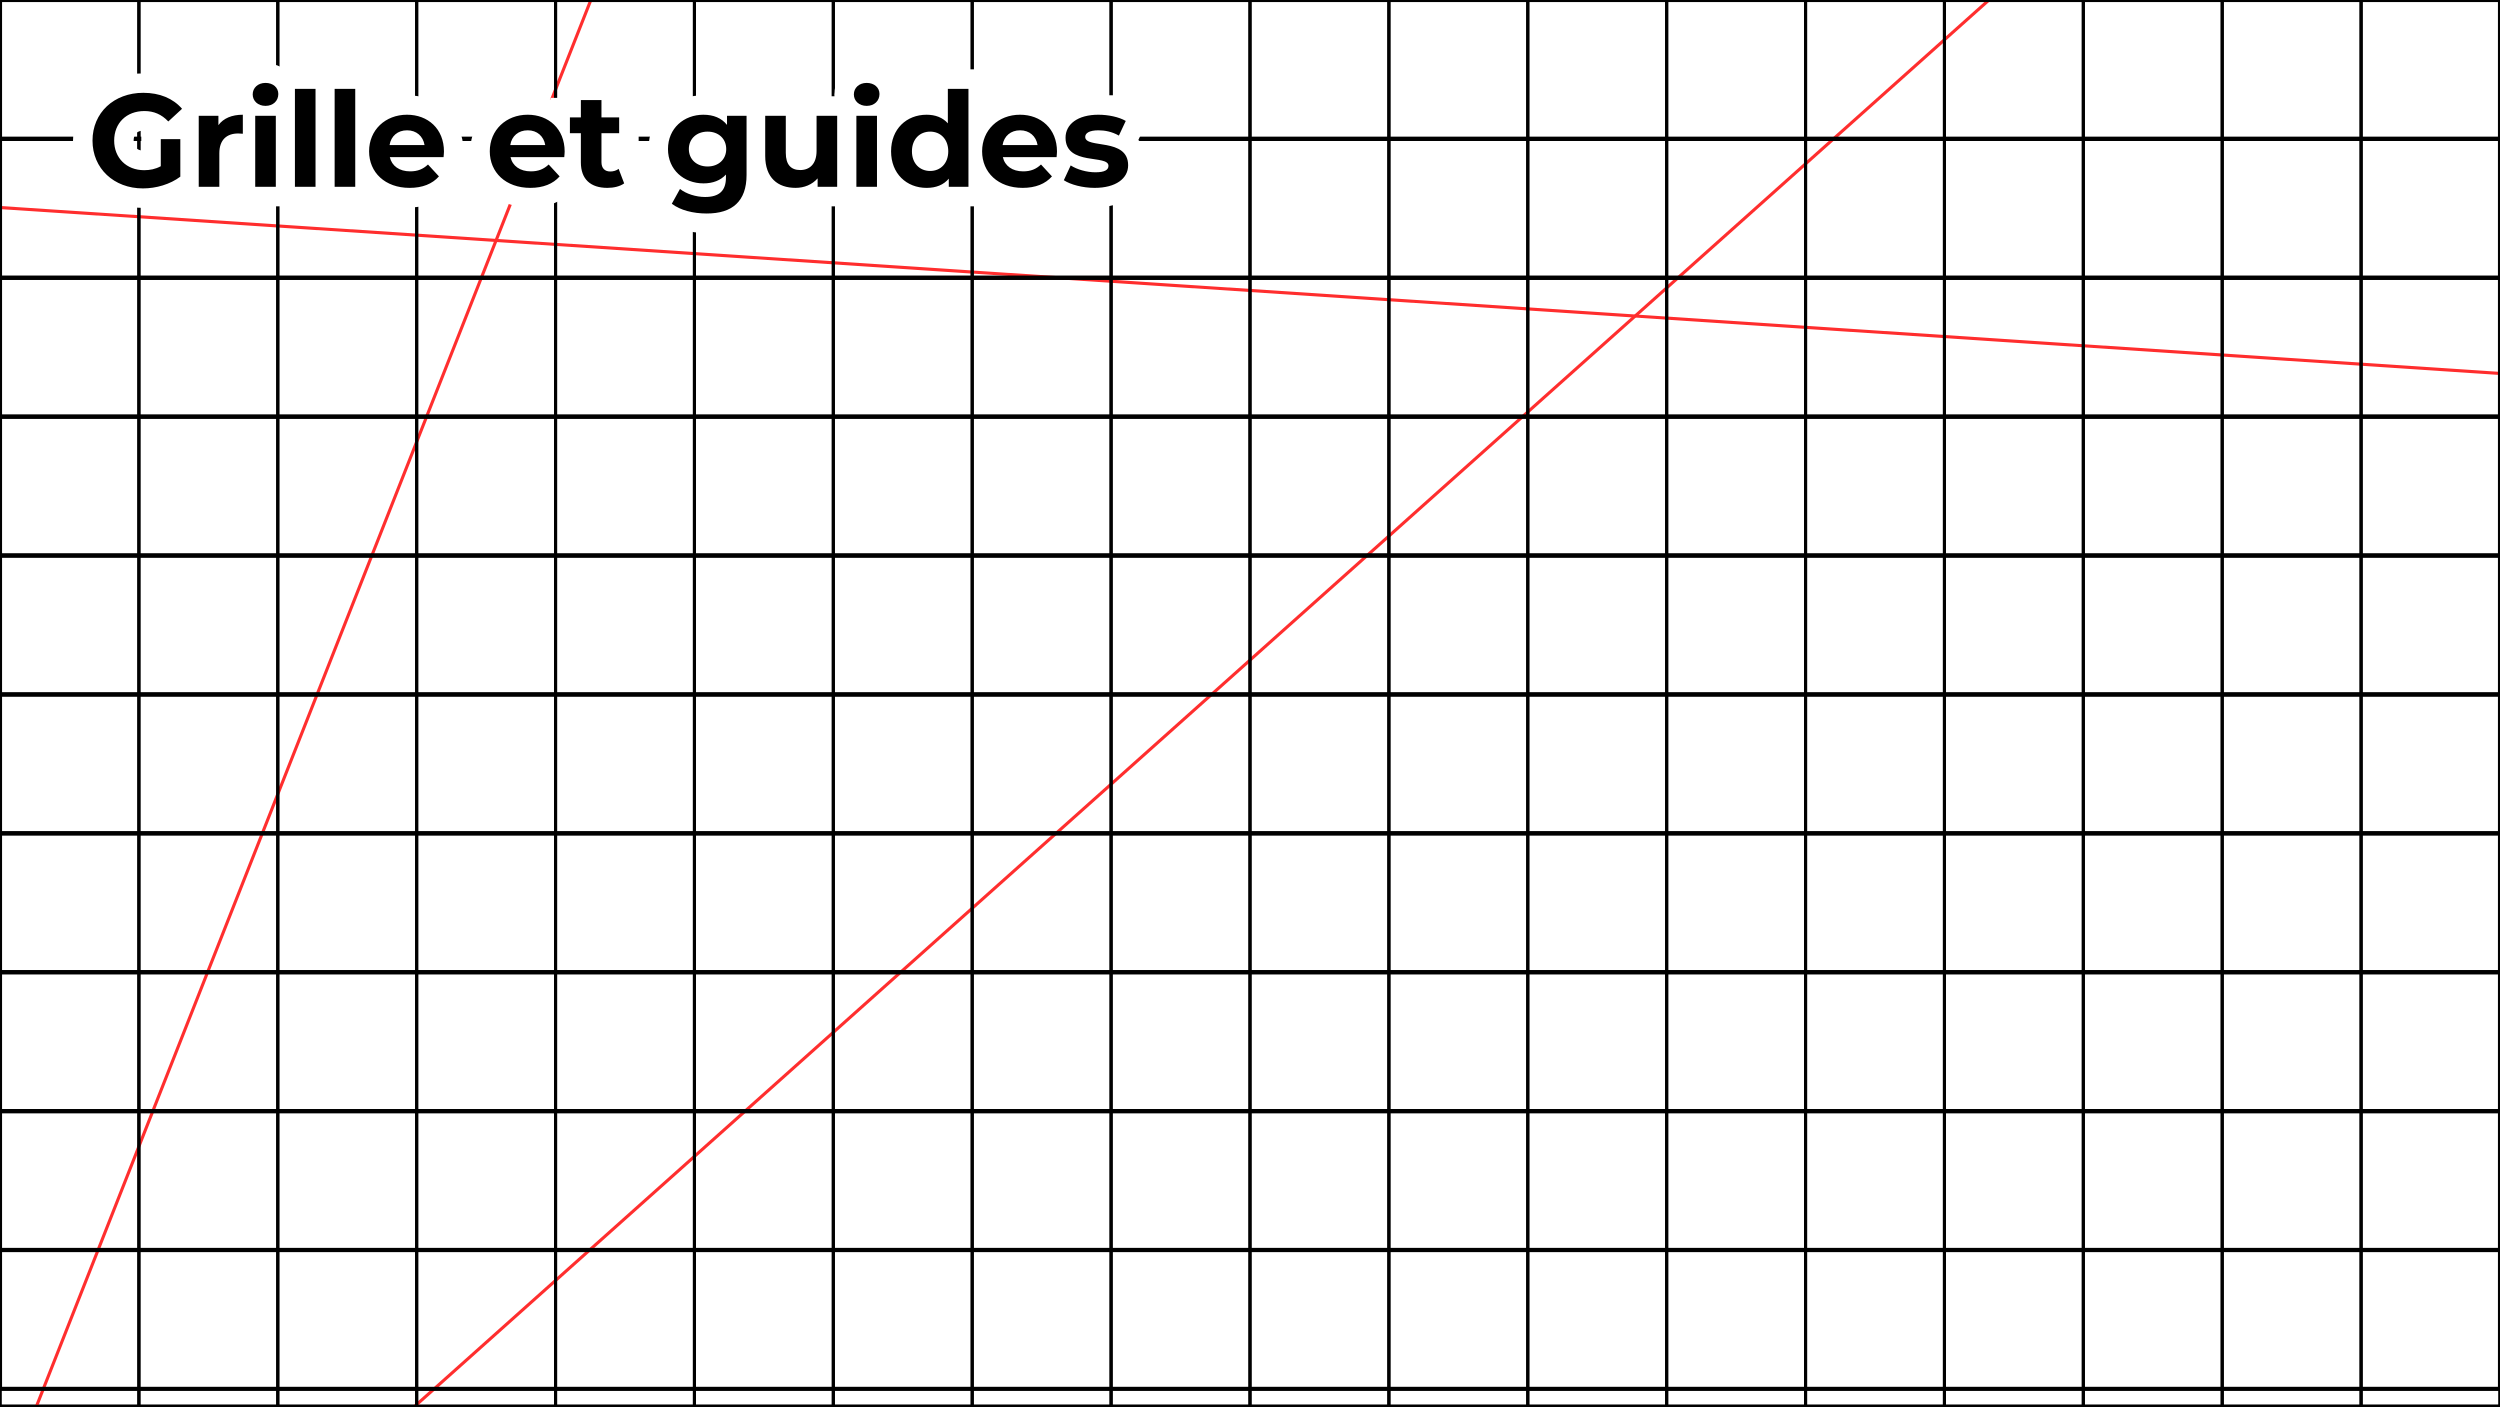
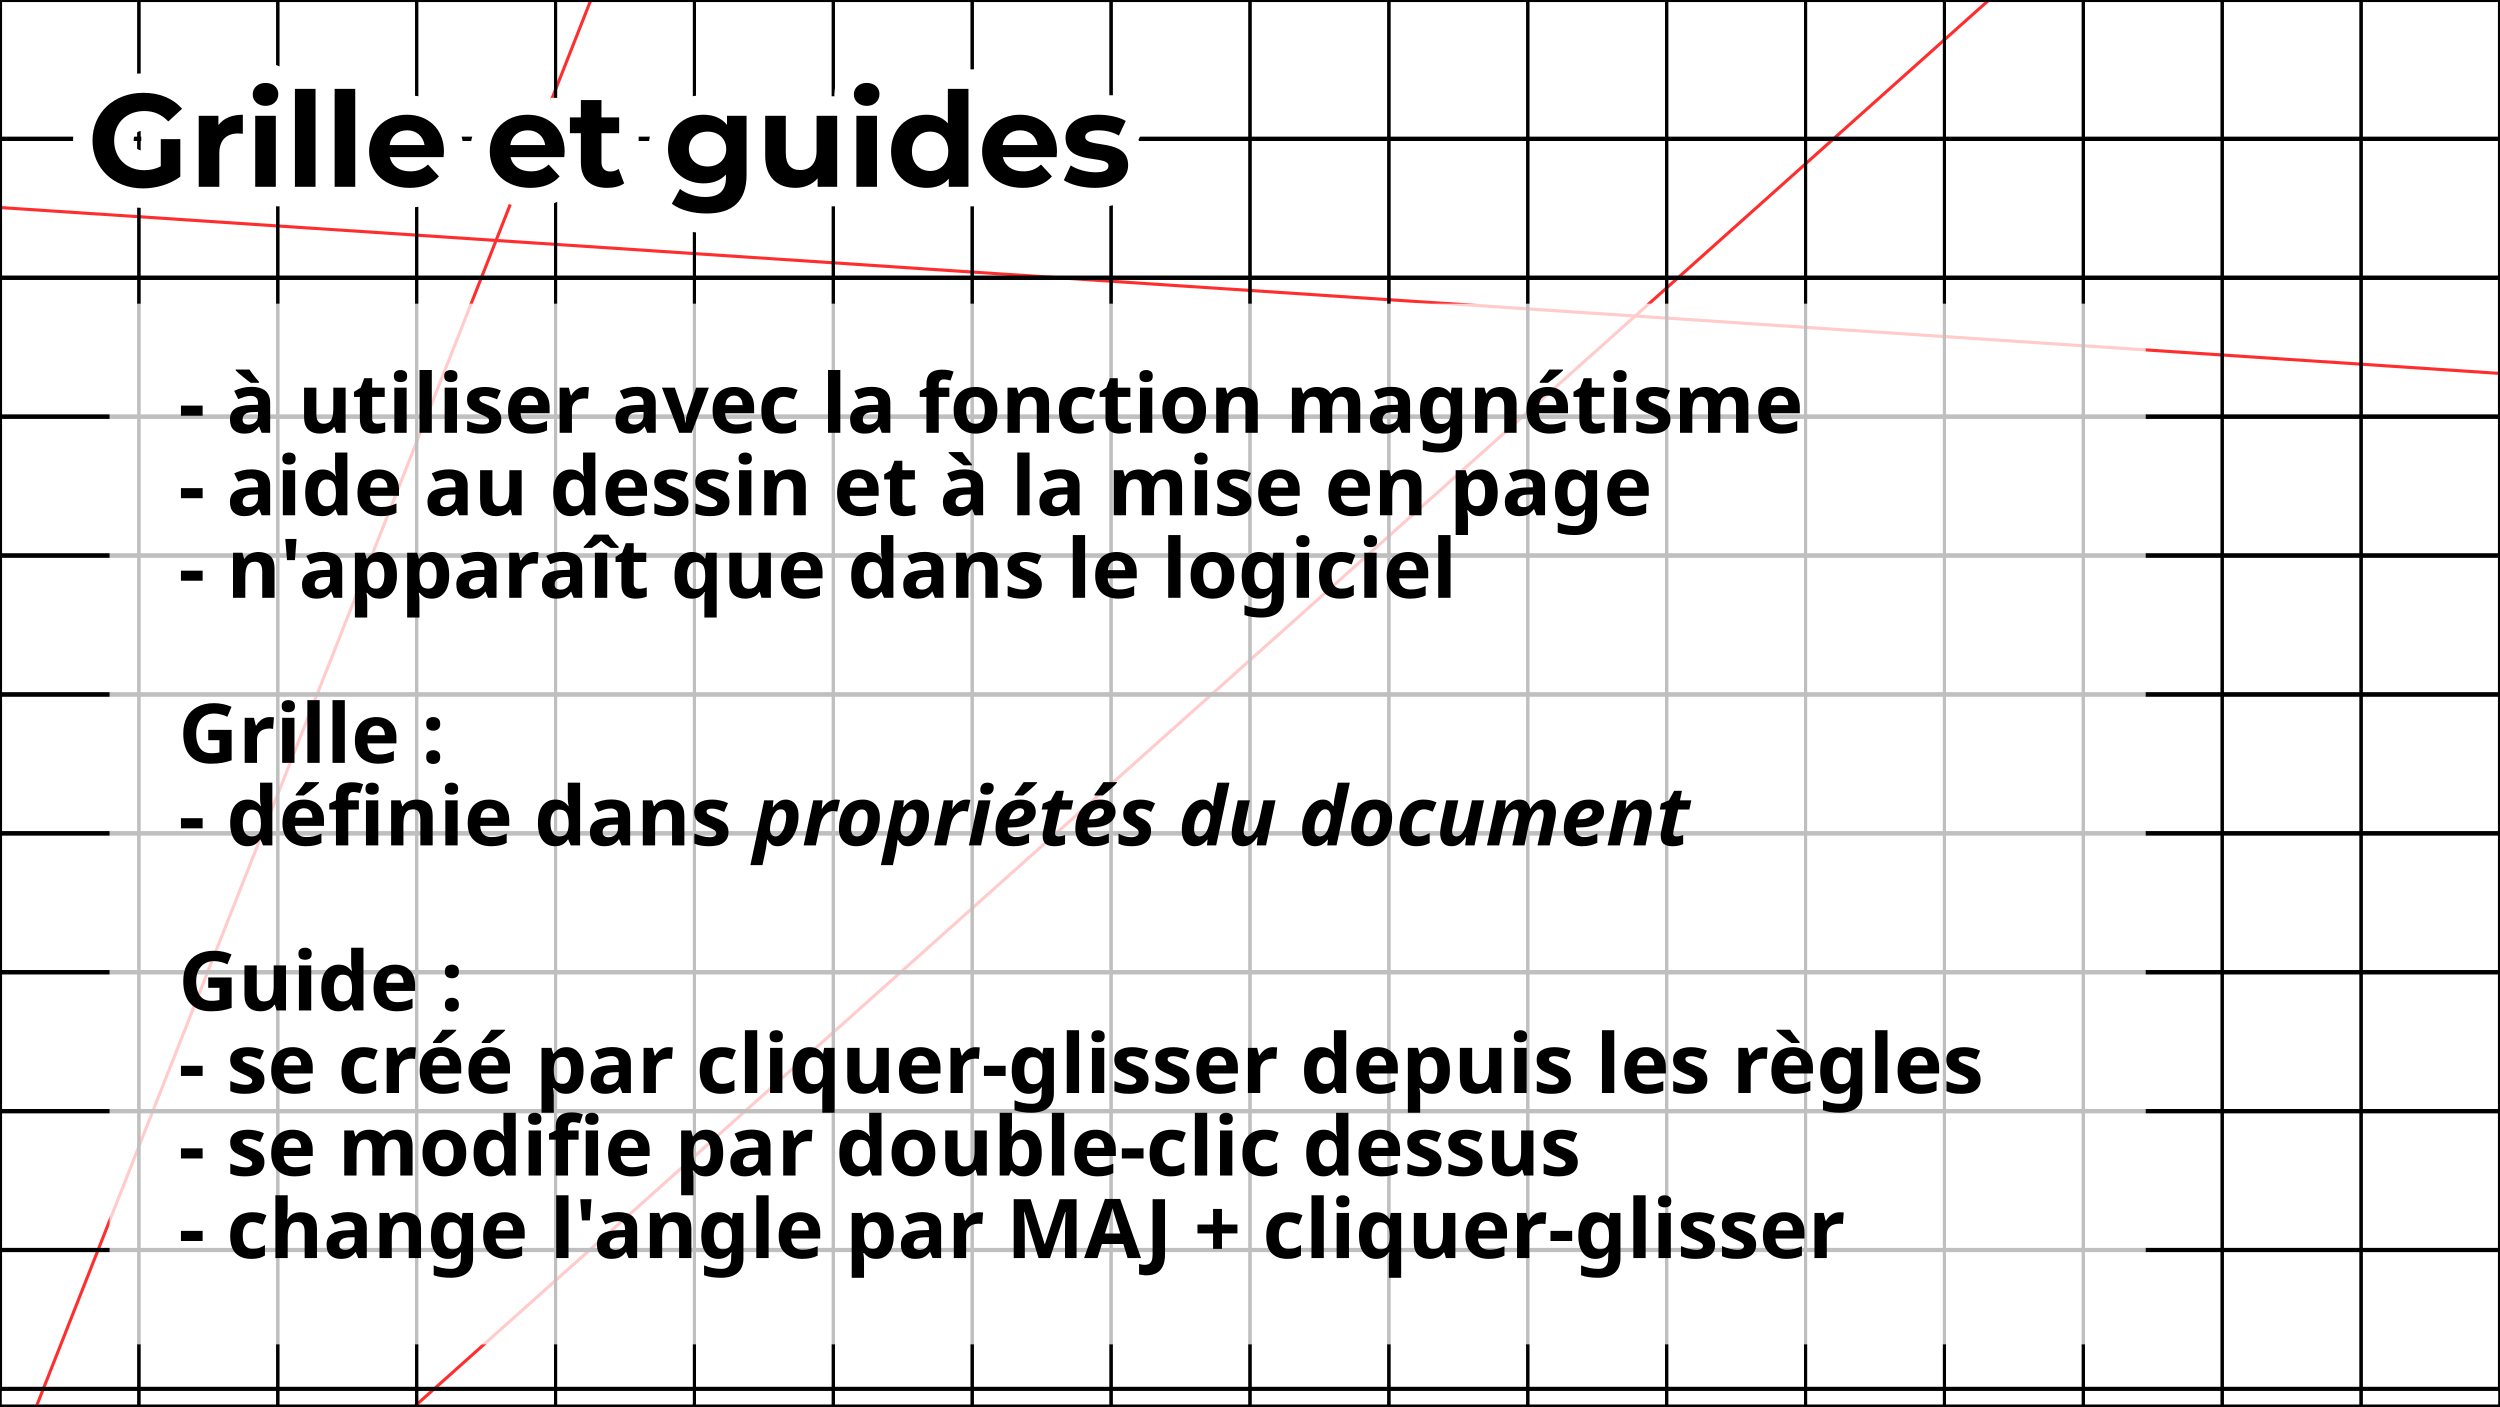
<svg xmlns="http://www.w3.org/2000/svg" width="320.599mm" height="180.337mm" viewBox="0 0 320.599 180.337" version="1.1" id="svg4519">
  <defs id="defs4513" />
  <g id="layer1" transform="translate(80.65318,45.47098)">
    <rect style="opacity:1;vector-effect:none;fill:#ffffff;fill-opacity:1;stroke:#000000;stroke-width:0.4;stroke-linecap:round;stroke-linejoin:miter;stroke-miterlimit:4;stroke-dasharray:none;stroke-dashoffset:4.6;stroke-opacity:1" id="rect8758" width="320.599" height="180.337" x="-80.653" y="-45.471" />
    <text xml:space="preserve" style="font-style:normal;font-variant:normal;font-weight:600;font-stretch:normal;font-size:10.583px;line-height:6.615px;font-family:Montserrat;-inkscape-font-specification:'Montserrat, Semi-Bold';font-variant-ligatures:normal;font-variant-caps:normal;font-variant-numeric:normal;font-feature-settings:normal;text-align:start;letter-spacing:0px;word-spacing:0px;writing-mode:lr-tb;text-anchor:start;fill:#000000;fill-opacity:1;stroke:none;stroke-width:0.265" x="-32.65" y="120.503" id="text3290">
      <tspan id="tspan3288" x="-32.65" y="126.923" style="stroke-width:0.265" />
    </text>
    <path style="fill:none;stroke:#ff2e2e;stroke-width:0.4;stroke-linecap:butt;stroke-linejoin:miter;stroke-miterlimit:4;stroke-dasharray:none;stroke-opacity:1" d="M -27.467,134.866 174.407,-45.471" id="path8634" />
    <path id="path8636" d="M -75.976,134.866 -4.882,-45.471" style="fill:none;stroke:#ff2e2e;stroke-width:0.4;stroke-linecap:butt;stroke-linejoin:miter;stroke-miterlimit:4;stroke-dasharray:none;stroke-opacity:1" />
    <path id="path8638" d="M -80.653,-18.857 239.946,2.419" style="fill:none;stroke:#ff2e2e;stroke-width:0.4;stroke-linecap:butt;stroke-linejoin:miter;stroke-miterlimit:4;stroke-dasharray:none;stroke-opacity:1" />
    <rect style="opacity:1;vector-effect:none;fill:none;fill-opacity:1;stroke:#000000;stroke-width:0.396;stroke-linecap:round;stroke-linejoin:miter;stroke-miterlimit:4;stroke-dasharray:none;stroke-dashoffset:4.6;stroke-opacity:1" id="rect8640" width="17.811" height="180.337" x="-80.653" y="-45.471" />
    <rect y="-45.471" x="-62.842" height="180.337" width="17.811" id="rect8642" style="opacity:1;vector-effect:none;fill:none;fill-opacity:1;stroke:#000000;stroke-width:0.396;stroke-linecap:round;stroke-linejoin:miter;stroke-miterlimit:4;stroke-dasharray:none;stroke-dashoffset:4.6;stroke-opacity:1" />
    <rect style="opacity:1;vector-effect:none;fill:none;fill-opacity:1;stroke:#000000;stroke-width:0.396;stroke-linecap:round;stroke-linejoin:miter;stroke-miterlimit:4;stroke-dasharray:none;stroke-dashoffset:4.6;stroke-opacity:1" id="rect8644" width="17.811" height="180.337" x="-45.031" y="-45.471" />
    <rect y="-45.471" x="-27.22" height="180.337" width="17.811" id="rect8646" style="opacity:1;vector-effect:none;fill:none;fill-opacity:1;stroke:#000000;stroke-width:0.396;stroke-linecap:round;stroke-linejoin:miter;stroke-miterlimit:4;stroke-dasharray:none;stroke-dashoffset:4.6;stroke-opacity:1" />
    <rect style="opacity:1;vector-effect:none;fill:none;fill-opacity:1;stroke:#000000;stroke-width:0.396;stroke-linecap:round;stroke-linejoin:miter;stroke-miterlimit:4;stroke-dasharray:none;stroke-dashoffset:4.6;stroke-opacity:1" id="rect8648" width="17.811" height="180.337" x="-9.409" y="-45.471" />
    <rect y="-45.471" x="8.402" height="180.337" width="17.811" id="rect8650" style="opacity:1;vector-effect:none;fill:none;fill-opacity:1;stroke:#000000;stroke-width:0.396;stroke-linecap:round;stroke-linejoin:miter;stroke-miterlimit:4;stroke-dasharray:none;stroke-dashoffset:4.6;stroke-opacity:1" />
    <rect style="opacity:1;vector-effect:none;fill:none;fill-opacity:1;stroke:#000000;stroke-width:0.396;stroke-linecap:round;stroke-linejoin:miter;stroke-miterlimit:4;stroke-dasharray:none;stroke-dashoffset:4.6;stroke-opacity:1" id="rect8652" width="17.811" height="180.337" x="26.213" y="-45.471" />
    <rect y="-45.471" x="44.024" height="180.337" width="17.811" id="rect8654" style="opacity:1;vector-effect:none;fill:none;fill-opacity:1;stroke:#000000;stroke-width:0.396;stroke-linecap:round;stroke-linejoin:miter;stroke-miterlimit:4;stroke-dasharray:none;stroke-dashoffset:4.6;stroke-opacity:1" />
    <rect style="opacity:1;vector-effect:none;fill:none;fill-opacity:1;stroke:#000000;stroke-width:0.396;stroke-linecap:round;stroke-linejoin:miter;stroke-miterlimit:4;stroke-dasharray:none;stroke-dashoffset:4.6;stroke-opacity:1" id="rect8656" width="17.811" height="180.337" x="61.835" y="-45.471" />
    <rect y="-45.471" x="79.646" height="180.337" width="17.811" id="rect8658" style="opacity:1;vector-effect:none;fill:none;fill-opacity:1;stroke:#000000;stroke-width:0.396;stroke-linecap:round;stroke-linejoin:miter;stroke-miterlimit:4;stroke-dasharray:none;stroke-dashoffset:4.6;stroke-opacity:1" />
    <rect style="opacity:1;vector-effect:none;fill:none;fill-opacity:1;stroke:#000000;stroke-width:0.396;stroke-linecap:round;stroke-linejoin:miter;stroke-miterlimit:4;stroke-dasharray:none;stroke-dashoffset:4.6;stroke-opacity:1" id="rect8660" width="17.811" height="180.337" x="97.457" y="-45.471" />
    <rect y="-45.471" x="115.268" height="180.337" width="17.811" id="rect8662" style="opacity:1;vector-effect:none;fill:none;fill-opacity:1;stroke:#000000;stroke-width:0.396;stroke-linecap:round;stroke-linejoin:miter;stroke-miterlimit:4;stroke-dasharray:none;stroke-dashoffset:4.6;stroke-opacity:1" />
    <rect style="opacity:1;vector-effect:none;fill:none;fill-opacity:1;stroke:#000000;stroke-width:0.396;stroke-linecap:round;stroke-linejoin:miter;stroke-miterlimit:4;stroke-dasharray:none;stroke-dashoffset:4.6;stroke-opacity:1" id="rect8664" width="17.811" height="180.337" x="133.08" y="-45.471" />
    <rect y="-45.471" x="150.891" height="180.337" width="17.811" id="rect8666" style="opacity:1;vector-effect:none;fill:none;fill-opacity:1;stroke:#000000;stroke-width:0.396;stroke-linecap:round;stroke-linejoin:miter;stroke-miterlimit:4;stroke-dasharray:none;stroke-dashoffset:4.6;stroke-opacity:1" />
    <rect style="opacity:1;vector-effect:none;fill:none;fill-opacity:1;stroke:#000000;stroke-width:0.396;stroke-linecap:round;stroke-linejoin:miter;stroke-miterlimit:4;stroke-dasharray:none;stroke-dashoffset:4.6;stroke-opacity:1" id="rect8668" width="17.811" height="180.337" x="168.702" y="-45.471" />
    <rect y="-45.471" x="186.513" height="180.337" width="17.811" id="rect8670" style="opacity:1;vector-effect:none;fill:none;fill-opacity:1;stroke:#000000;stroke-width:0.396;stroke-linecap:round;stroke-linejoin:miter;stroke-miterlimit:4;stroke-dasharray:none;stroke-dashoffset:4.6;stroke-opacity:1" />
    <rect style="opacity:1;vector-effect:none;fill:none;fill-opacity:1;stroke:#000000;stroke-width:0.396;stroke-linecap:round;stroke-linejoin:miter;stroke-miterlimit:4;stroke-dasharray:none;stroke-dashoffset:4.6;stroke-opacity:1" id="rect8672" width="17.811" height="180.337" x="204.324" y="-45.471" />
    <rect y="-45.471" x="222.135" height="180.337" width="17.811" id="rect8674" style="opacity:1;vector-effect:none;fill:none;fill-opacity:1;stroke:#000000;stroke-width:0.396;stroke-linecap:round;stroke-linejoin:miter;stroke-miterlimit:4;stroke-dasharray:none;stroke-dashoffset:4.6;stroke-opacity:1" />
    <rect y="-239.946" x="-45.471" height="320.599" width="17.811" id="rect8680" style="opacity:1;vector-effect:none;fill:none;fill-opacity:1;stroke:#000000;stroke-width:0.528;stroke-linecap:round;stroke-linejoin:miter;stroke-miterlimit:4;stroke-dasharray:none;stroke-dashoffset:4.6;stroke-opacity:1" transform="rotate(90)" />
    <rect style="opacity:1;vector-effect:none;fill:none;fill-opacity:1;stroke:#000000;stroke-width:0.528;stroke-linecap:round;stroke-linejoin:miter;stroke-miterlimit:4;stroke-dasharray:none;stroke-dashoffset:4.6;stroke-opacity:1" id="rect8682" width="17.811" height="320.599" x="-27.66" y="-239.946" transform="rotate(90)" />
    <rect y="-239.946" x="-9.849" height="320.599" width="17.811" id="rect8684" style="opacity:1;vector-effect:none;fill:none;fill-opacity:1;stroke:#000000;stroke-width:0.528;stroke-linecap:round;stroke-linejoin:miter;stroke-miterlimit:4;stroke-dasharray:none;stroke-dashoffset:4.6;stroke-opacity:1" transform="rotate(90)" />
    <rect style="opacity:1;vector-effect:none;fill:none;fill-opacity:1;stroke:#000000;stroke-width:0.528;stroke-linecap:round;stroke-linejoin:miter;stroke-miterlimit:4;stroke-dasharray:none;stroke-dashoffset:4.6;stroke-opacity:1" id="rect8686" width="17.811" height="320.599" x="7.962" y="-239.946" transform="rotate(90)" />
    <rect y="-239.946" x="25.773" height="320.599" width="17.811" id="rect8688" style="opacity:1;vector-effect:none;fill:none;fill-opacity:1;stroke:#000000;stroke-width:0.528;stroke-linecap:round;stroke-linejoin:miter;stroke-miterlimit:4;stroke-dasharray:none;stroke-dashoffset:4.6;stroke-opacity:1" transform="rotate(90)" />
    <rect style="opacity:1;vector-effect:none;fill:none;fill-opacity:1;stroke:#000000;stroke-width:0.528;stroke-linecap:round;stroke-linejoin:miter;stroke-miterlimit:4;stroke-dasharray:none;stroke-dashoffset:4.6;stroke-opacity:1" id="rect8690" width="17.811" height="320.599" x="43.584" y="-239.946" transform="rotate(90)" />
    <rect y="-239.946" x="61.395" height="320.599" width="17.811" id="rect8692" style="opacity:1;vector-effect:none;fill:none;fill-opacity:1;stroke:#000000;stroke-width:0.528;stroke-linecap:round;stroke-linejoin:miter;stroke-miterlimit:4;stroke-dasharray:none;stroke-dashoffset:4.6;stroke-opacity:1" transform="rotate(90)" />
    <rect style="opacity:1;vector-effect:none;fill:none;fill-opacity:1;stroke:#000000;stroke-width:0.528;stroke-linecap:round;stroke-linejoin:miter;stroke-miterlimit:4;stroke-dasharray:none;stroke-dashoffset:4.6;stroke-opacity:1" id="rect8694" width="17.811" height="320.599" x="79.206" y="-239.946" transform="rotate(90)" />
    <rect y="-239.946" x="97.017" height="320.599" width="17.811" id="rect8696" style="opacity:1;vector-effect:none;fill:none;fill-opacity:1;stroke:#000000;stroke-width:0.528;stroke-linecap:round;stroke-linejoin:miter;stroke-miterlimit:4;stroke-dasharray:none;stroke-dashoffset:4.6;stroke-opacity:1" transform="rotate(90)" />
    <rect style="opacity:1;vector-effect:none;fill:none;fill-opacity:1;stroke:#000000;stroke-width:0.528;stroke-linecap:round;stroke-linejoin:miter;stroke-miterlimit:4;stroke-dasharray:none;stroke-dashoffset:4.6;stroke-opacity:1" id="rect8698" width="17.811" height="320.599" x="114.829" y="-239.946" transform="rotate(90)" />
    <g id="g8756" transform="translate(4.409947,37.685)">
      <path id="text8526" d="m -51.014,-72.524 c -0.982,0 -1.643,0.644 -1.643,1.473 0,0.83 0.661,1.473 1.643,1.473 0.982,0 1.642,-0.644 1.642,-1.524 0,-0.813 -0.66,-1.422 -1.642,-1.422 z m 77.093,0 c -0.982,0 -1.643,0.644 -1.643,1.473 0,0.83 0.661,1.473 1.643,1.473 0.982,0 1.642,-0.644 1.642,-1.524 0,-0.813 -0.66,-1.422 -1.642,-1.422 z m -73.321,0.762 v 12.565 h 2.642 v -12.565 z m 5.093,0 v 12.565 h 2.642 v -12.565 z m 78.638,0 v 4.42 c -0.66,-0.745 -1.609,-1.101 -2.726,-1.101 -2.574,0 -4.555,1.829 -4.555,4.691 0,2.862 1.981,4.69 4.555,4.69 1.219,0 2.184,-0.389 2.845,-1.185 v 1.05 h 2.523 v -12.565 z m -103.17,0.508 c -3.776,0 -6.519,2.557 -6.519,6.13 0,3.573 2.744,6.13 6.469,6.13 1.693,0 3.488,-0.525 4.792,-1.507 v -4.809 h -2.506 v 3.472 c -0.694,0.373 -1.389,0.508 -2.134,0.508 -2.269,0 -3.844,-1.575 -3.844,-3.793 0,-2.252 1.575,-3.793 3.878,-3.793 1.202,0 2.201,0.423 3.065,1.337 l 1.761,-1.626 c -1.151,-1.338 -2.879,-2.048 -4.961,-2.048 z m 56.108,0.931 v 2.218 h -1.405 v 2.032 h 1.405 v 3.742 c 0,2.167 1.253,3.268 3.404,3.268 0.813,0 1.608,-0.186 2.15,-0.576 l -0.711,-1.862 c -0.288,0.22 -0.677,0.338 -1.067,0.338 -0.711,0 -1.135,-0.423 -1.135,-1.202 v -3.708 h 2.269 v -2.032 h -2.269 v -2.218 z m -43.349,1.879 c -1.405,0 -2.489,0.457 -3.133,1.338 v -1.203 h -2.523 v 9.11 h 2.642 v -4.301 c 0,-1.744 0.965,-2.54 2.421,-2.54 0.203,0 0.373,0.017 0.593,0.034 z m 21.05,0 c -2.777,0 -4.86,1.964 -4.86,4.691 0,2.709 2.049,4.69 5.199,4.69 1.643,0 2.912,-0.508 3.759,-1.473 l -1.405,-1.524 c -0.627,0.593 -1.321,0.88 -2.286,0.88 -1.389,0 -2.354,-0.694 -2.608,-1.828 h 6.892 c 0.017,-0.22 0.051,-0.508 0.051,-0.712 0,-2.929 -2.066,-4.724 -4.741,-4.724 z m 15.478,0 c -2.777,0 -4.86,1.964 -4.86,4.691 0,2.709 2.049,4.69 5.199,4.69 1.643,0 2.912,-0.508 3.759,-1.473 l -1.405,-1.524 c -0.627,0.593 -1.321,0.88 -2.286,0.88 -1.389,0 -2.354,-0.694 -2.608,-1.828 h 6.892 c 0.017,-0.22 0.051,-0.508 0.051,-0.712 0,-2.929 -2.066,-4.724 -4.741,-4.724 z m 22.548,0 c -2.523,0 -4.555,1.744 -4.555,4.403 0,2.659 2.032,4.402 4.555,4.402 1.185,0 2.184,-0.372 2.878,-1.134 v 0.39 c 0,1.643 -0.813,2.489 -2.675,2.489 -1.168,0 -2.438,-0.406 -3.217,-1.032 l -1.05,1.897 c 1.067,0.83 2.743,1.253 4.471,1.253 3.285,0 5.114,-1.558 5.114,-4.944 v -7.586 H 8.168 v 1.168 C 7.474,-68.02 6.424,-68.444 5.154,-68.444 Z m 40.588,0 c -2.777,0 -4.86,1.964 -4.86,4.691 0,2.709 2.049,4.69 5.199,4.69 1.643,0 2.912,-0.508 3.759,-1.473 l -1.405,-1.524 c -0.627,0.593 -1.321,0.88 -2.286,0.88 -1.389,0 -2.354,-0.694 -2.608,-1.828 h 6.892 c 0.017,-0.22 0.051,-0.508 0.051,-0.712 0,-2.929 -2.066,-4.724 -4.741,-4.724 z m 10.056,0 c -2.659,0 -4.216,1.219 -4.216,2.947 0,3.641 5.504,2.116 5.504,3.606 0,0.508 -0.457,0.83 -1.676,0.83 -1.118,0 -2.354,-0.356 -3.167,-0.881 l -0.881,1.897 c 0.847,0.559 2.405,0.982 3.945,0.982 2.726,0 4.301,-1.202 4.301,-2.895 0,-3.59 -5.504,-2.083 -5.504,-3.641 0,-0.474 0.508,-0.846 1.693,-0.846 0.83,0 1.727,0.169 2.625,0.677 l 0.881,-1.879 c -0.864,-0.508 -2.252,-0.796 -3.505,-0.796 z m -108.132,0.135 v 9.11 h 2.642 v -9.11 z m 65.401,0 v 5.148 c 0,2.811 1.608,4.097 3.894,4.097 1.118,0 2.133,-0.423 2.828,-1.219 v 1.084 h 2.506 v -9.11 h -2.642 v 4.504 c 0,1.676 -0.88,2.456 -2.1,2.456 -1.168,0 -1.846,-0.677 -1.846,-2.201 v -4.758 z m 11.692,0 v 9.11 h 2.642 v -9.11 z m -57.614,1.863 c 1.185,0 2.049,0.745 2.236,1.897 h -4.488 c 0.186,-1.168 1.05,-1.897 2.252,-1.897 z m 15.478,0 c 1.185,0 2.049,0.745 2.236,1.897 h -4.488 c 0.186,-1.168 1.05,-1.897 2.252,-1.897 z m 63.136,0 c 1.185,0 2.049,0.745 2.236,1.897 h -4.488 c 0.186,-1.168 1.05,-1.897 2.252,-1.897 z m -40.079,0.169 c 1.389,0 2.387,0.898 2.387,2.236 0,1.338 -0.999,2.235 -2.387,2.235 -1.389,0 -2.405,-0.897 -2.405,-2.235 0,-1.338 1.016,-2.236 2.405,-2.236 z m 28.541,0 c 1.304,0 2.32,0.949 2.32,2.523 0,1.575 -1.016,2.523 -2.32,2.523 -1.321,0 -2.337,-0.948 -2.337,-2.523 0,-1.575 1.016,-2.523 2.337,-2.523 z" style="font-weight:bold;font-size:16.933px;line-height:6;font-family:Apercu;-inkscape-font-specification:'Apercu, Bold';text-align:start;letter-spacing:0px;word-spacing:0px;writing-mode:lr-tb;text-anchor:start;stroke:#ffffff;stroke-width:5;stroke-miterlimit:4;stroke-dasharray:none;stroke-opacity:1" />
      <path id="text35540" d="m -51.014,-72.524 c -0.982,0 -1.643,0.644 -1.643,1.473 0,0.83 0.661,1.473 1.643,1.473 0.982,0 1.642,-0.644 1.642,-1.524 0,-0.813 -0.66,-1.422 -1.642,-1.422 z m 77.093,0 c -0.982,0 -1.643,0.644 -1.643,1.473 0,0.83 0.661,1.473 1.643,1.473 0.982,0 1.642,-0.644 1.642,-1.524 0,-0.813 -0.66,-1.422 -1.642,-1.422 z m -73.321,0.762 v 12.565 h 2.642 v -12.565 z m 5.093,0 v 12.565 h 2.642 v -12.565 z m 78.638,0 v 4.42 c -0.66,-0.745 -1.609,-1.101 -2.726,-1.101 -2.574,0 -4.555,1.829 -4.555,4.691 0,2.862 1.981,4.69 4.555,4.69 1.219,0 2.184,-0.389 2.845,-1.185 v 1.05 h 2.523 v -12.565 z m -103.17,0.508 c -3.776,0 -6.519,2.557 -6.519,6.13 0,3.573 2.744,6.13 6.469,6.13 1.693,0 3.488,-0.525 4.792,-1.507 v -4.809 h -2.506 v 3.472 c -0.694,0.373 -1.389,0.508 -2.134,0.508 -2.269,0 -3.844,-1.575 -3.844,-3.793 0,-2.252 1.575,-3.793 3.878,-3.793 1.202,0 2.201,0.423 3.065,1.337 l 1.761,-1.626 c -1.151,-1.338 -2.879,-2.048 -4.961,-2.048 z m 56.108,0.931 v 2.218 h -1.405 v 2.032 h 1.405 v 3.742 c 0,2.167 1.253,3.268 3.404,3.268 0.813,0 1.608,-0.186 2.15,-0.576 l -0.711,-1.862 c -0.288,0.22 -0.677,0.338 -1.067,0.338 -0.711,0 -1.135,-0.423 -1.135,-1.202 v -3.708 h 2.269 v -2.032 h -2.269 v -2.218 z m -43.349,1.879 c -1.405,0 -2.489,0.457 -3.133,1.338 v -1.203 h -2.523 v 9.11 h 2.642 v -4.301 c 0,-1.744 0.965,-2.54 2.421,-2.54 0.203,0 0.373,0.017 0.593,0.034 z m 21.05,0 c -2.777,0 -4.86,1.964 -4.86,4.691 0,2.709 2.049,4.69 5.199,4.69 1.643,0 2.912,-0.508 3.759,-1.473 l -1.405,-1.524 c -0.627,0.593 -1.321,0.88 -2.286,0.88 -1.389,0 -2.354,-0.694 -2.608,-1.828 h 6.892 c 0.017,-0.22 0.051,-0.508 0.051,-0.712 0,-2.929 -2.066,-4.724 -4.741,-4.724 z m 15.478,0 c -2.777,0 -4.86,1.964 -4.86,4.691 0,2.709 2.049,4.69 5.199,4.69 1.643,0 2.912,-0.508 3.759,-1.473 l -1.405,-1.524 c -0.627,0.593 -1.321,0.88 -2.286,0.88 -1.389,0 -2.354,-0.694 -2.608,-1.828 h 6.892 c 0.017,-0.22 0.051,-0.508 0.051,-0.712 0,-2.929 -2.066,-4.724 -4.741,-4.724 z m 22.548,0 c -2.523,0 -4.555,1.744 -4.555,4.403 0,2.659 2.032,4.402 4.555,4.402 1.185,0 2.184,-0.372 2.878,-1.134 v 0.39 c 0,1.643 -0.813,2.489 -2.675,2.489 -1.168,0 -2.438,-0.406 -3.217,-1.032 l -1.05,1.897 c 1.067,0.83 2.743,1.253 4.471,1.253 3.285,0 5.114,-1.558 5.114,-4.944 v -7.586 H 8.168 v 1.168 c -0.694,-0.881 -1.744,-1.304 -3.014,-1.304 z m 40.588,0 c -2.777,0 -4.86,1.964 -4.86,4.691 0,2.709 2.049,4.69 5.199,4.69 1.643,0 2.912,-0.508 3.759,-1.473 l -1.405,-1.524 c -0.627,0.593 -1.321,0.88 -2.286,0.88 -1.389,0 -2.354,-0.694 -2.608,-1.828 h 6.892 c 0.017,-0.22 0.051,-0.508 0.051,-0.712 0,-2.929 -2.066,-4.724 -4.741,-4.724 z m 10.056,0 c -2.659,0 -4.216,1.219 -4.216,2.947 0,3.641 5.504,2.116 5.504,3.606 0,0.508 -0.457,0.83 -1.676,0.83 -1.118,0 -2.354,-0.356 -3.167,-0.881 l -0.881,1.897 c 0.847,0.559 2.405,0.982 3.945,0.982 2.726,0 4.301,-1.202 4.301,-2.895 0,-3.59 -5.504,-2.083 -5.504,-3.641 0,-0.474 0.508,-0.846 1.693,-0.846 0.83,0 1.727,0.169 2.625,0.677 l 0.881,-1.879 c -0.864,-0.508 -2.252,-0.796 -3.505,-0.796 z m -108.132,0.135 v 9.11 h 2.642 v -9.11 z m 65.401,0 v 5.148 c 0,2.811 1.608,4.097 3.894,4.097 1.118,0 2.133,-0.423 2.828,-1.219 v 1.084 h 2.506 v -9.11 h -2.642 v 4.504 c 0,1.676 -0.88,2.456 -2.1,2.456 -1.168,0 -1.846,-0.677 -1.846,-2.201 v -4.758 z m 11.692,0 v 9.11 h 2.642 v -9.11 z m -57.614,1.863 c 1.185,0 2.049,0.745 2.236,1.897 h -4.488 c 0.186,-1.168 1.05,-1.897 2.252,-1.897 z m 15.478,0 c 1.185,0 2.049,0.745 2.236,1.897 h -4.488 c 0.186,-1.168 1.05,-1.897 2.252,-1.897 z m 63.136,0 c 1.185,0 2.049,0.745 2.236,1.897 H 43.506 c 0.186,-1.168 1.05,-1.897 2.252,-1.897 z m -40.079,0.169 c 1.389,0 2.387,0.898 2.387,2.236 0,1.338 -0.999,2.235 -2.387,2.235 -1.389,0 -2.405,-0.897 -2.405,-2.235 0,-1.338 1.016,-2.236 2.405,-2.236 z m 28.541,0 c 1.304,0 2.32,0.949 2.32,2.523 0,1.575 -1.016,2.523 -2.32,2.523 -1.321,0 -2.337,-0.948 -2.337,-2.523 0,-1.575 1.016,-2.523 2.337,-2.523 z" style="font-weight:bold;font-size:16.933px;line-height:6;font-family:Apercu;-inkscape-font-specification:'Apercu, Bold';text-align:start;letter-spacing:0px;word-spacing:0px;writing-mode:lr-tb;text-anchor:start;stroke-width:0.529" />
    </g>
+     <rect style="opacity:1;vector-effect:none;fill:#ffffff;fill-opacity:0.747;stroke:none;stroke-width:0.404;stroke-linecap:round;stroke-linejoin:miter;stroke-miterlimit:4;stroke-dasharray:none;stroke-dashoffset:4.6;stroke-opacity:1" id="rect8776" width="261.118" height="133.457" x="-66.604" y="-6.528" />
+     <text xml:space="preserve" style="font-style:normal;font-variant:normal;font-weight:600;font-stretch:normal;font-size:10.583px;line-height:1;font-family:Montserrat;-inkscape-font-specification:'Montserrat, Semi-Bold';font-variant-ligatures:normal;font-variant-caps:normal;font-variant-numeric:normal;font-feature-settings:normal;text-align:start;letter-spacing:0px;word-spacing:0px;writing-mode:lr-tb;text-anchor:start;fill:#000000;fill-opacity:1;stroke:none;stroke-width:0.265" x="-57.761" y="10.027" id="text8762">
+       <tspan id="tspan8760" x="-57.761" y="10.027" style="line-height:1;stroke-width:0.265">- à utiliser avec la fonction magnétisme</tspan>
+       <tspan x="-57.761" y="20.61" style="line-height:1;stroke-width:0.265" id="tspan893">- aide au dessin et à la mise en page</tspan>
+       <tspan x="-57.761" y="31.193" style="line-height:1;stroke-width:0.265" id="tspan895">- n'apparaît que dans le logiciel</tspan>
+       <tspan x="-57.761" y="41.777" style="line-height:1;stroke-width:0.265" id="tspan899" />
+       <tspan x="-57.761" y="52.36" style="line-height:1;stroke-width:0.265" id="tspan891">Grille :</tspan>
+       <tspan x="-57.761" y="62.943" style="line-height:1;stroke-width:0.265" id="tspan861">- définie dans <tspan style="font-style:italic;font-variant:normal;font-weight:bold;font-stretch:normal;font-family:Montserrat;-inkscape-font-specification:'Montserrat Bold Italic'" id="tspan863">propriétés du document</tspan>
+       </tspan>
+       <tspan x="-57.761" y="73.527" style="line-height:1;stroke-width:0.265" id="tspan870" />
+       <tspan x="-57.761" y="84.11" style="line-height:1;stroke-width:0.265" id="tspan878">Guide :</tspan>
+       <tspan x="-57.761" y="94.693" style="line-height:1;stroke-width:0.265" id="tspan880">- se créé par cliquer-glisser depuis les règles</tspan>
+       <tspan x="-57.761" y="105.277" style="line-height:1;stroke-width:0.265" id="tspan903">- se modifie par double-clic dessus</tspan>
+       <tspan x="-57.761" y="115.86" style="line-height:1;stroke-width:0.265" id="tspan905">- change l'angle par MAJ + cliquer-glisser</tspan>
+       <tspan x="-57.761" y="126.443" style="line-height:1;stroke-width:0.265" id="tspan874" />
+     </text>
  </g>
</svg>
